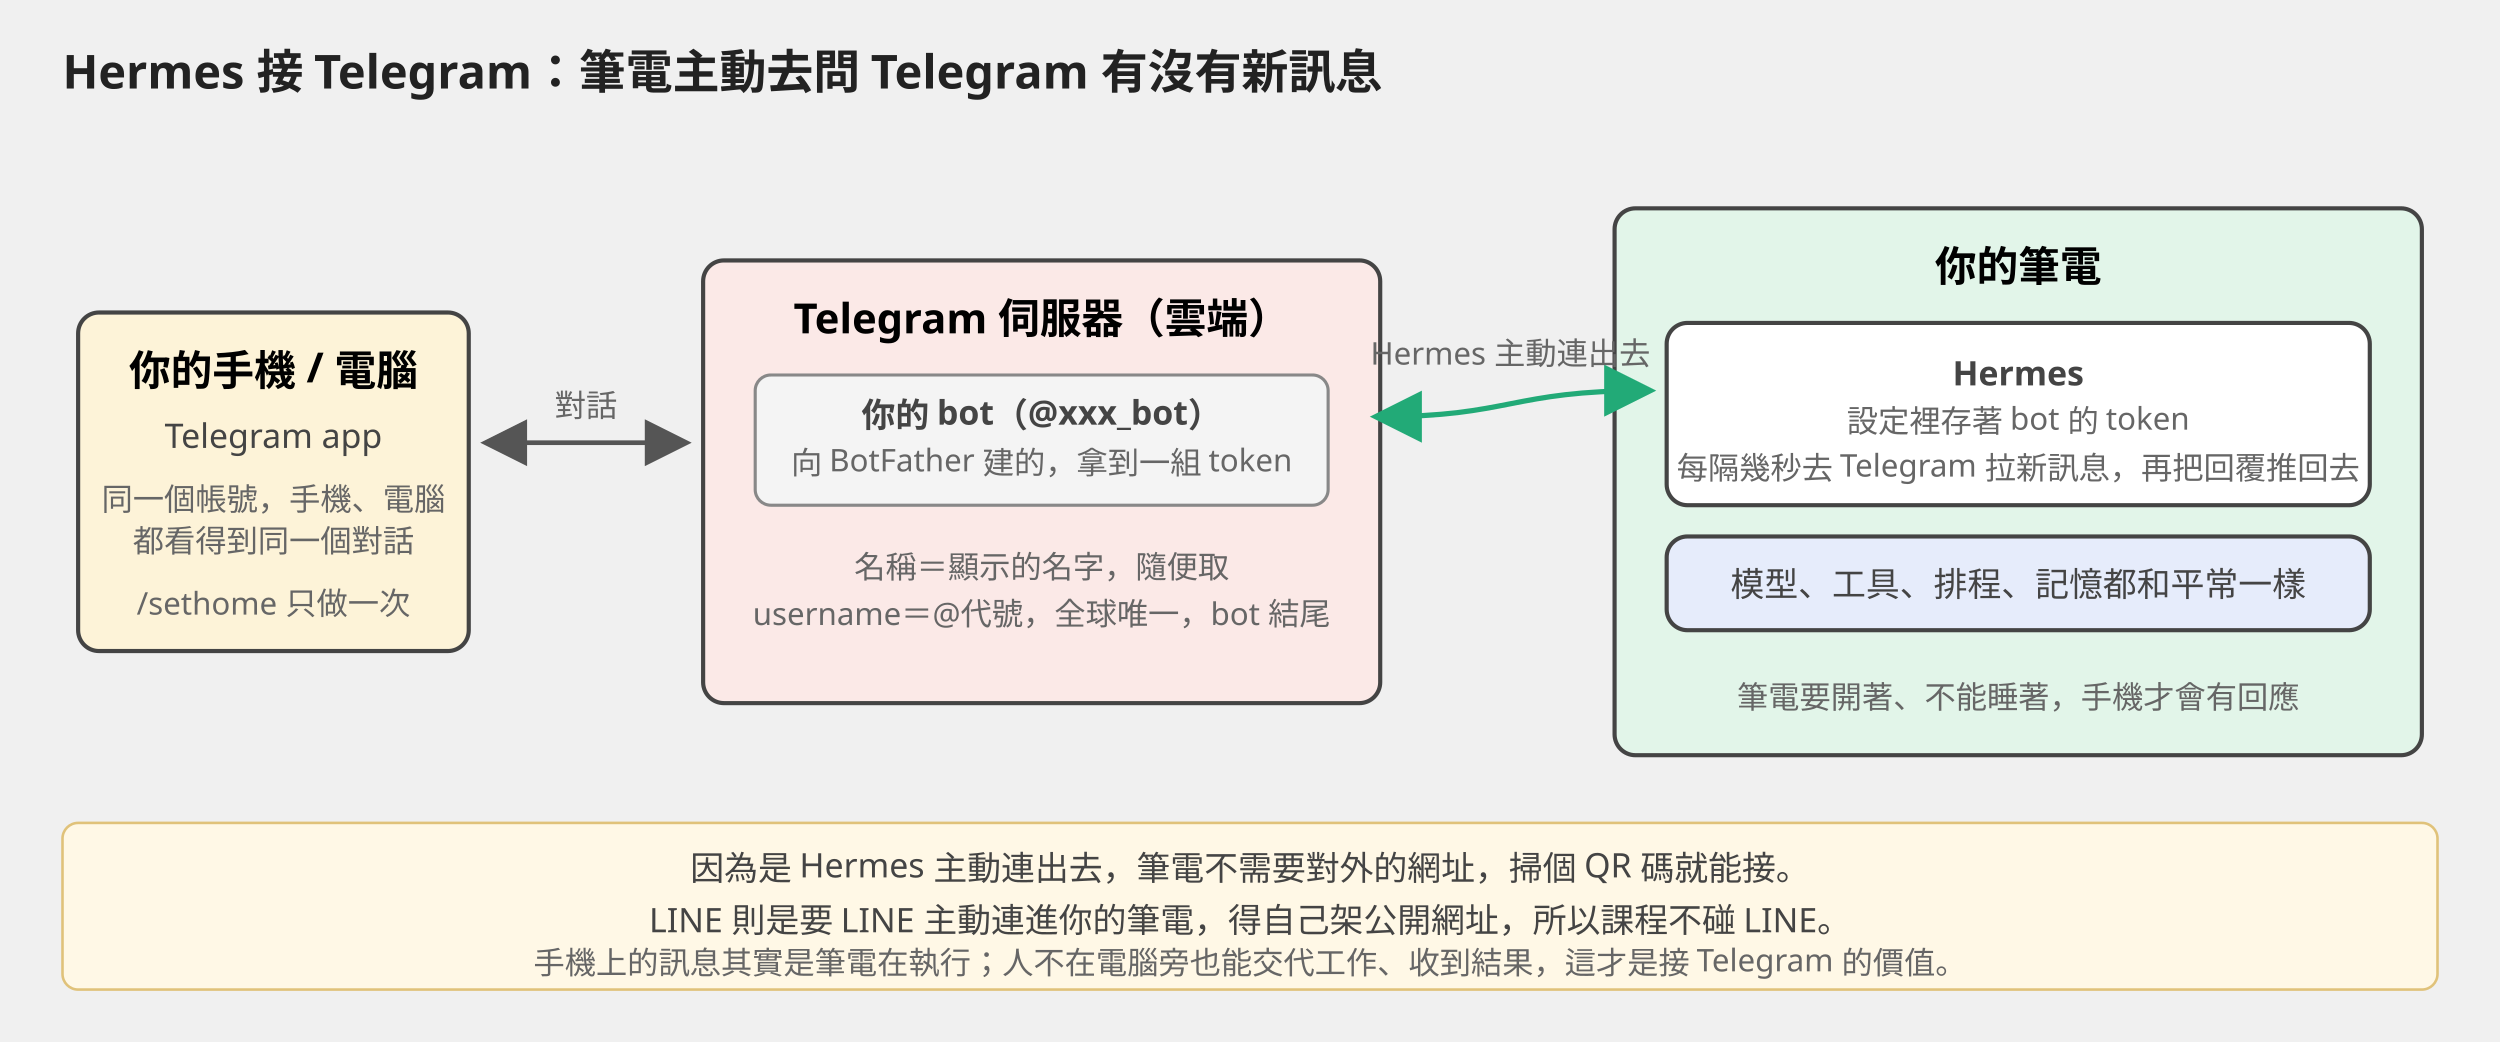
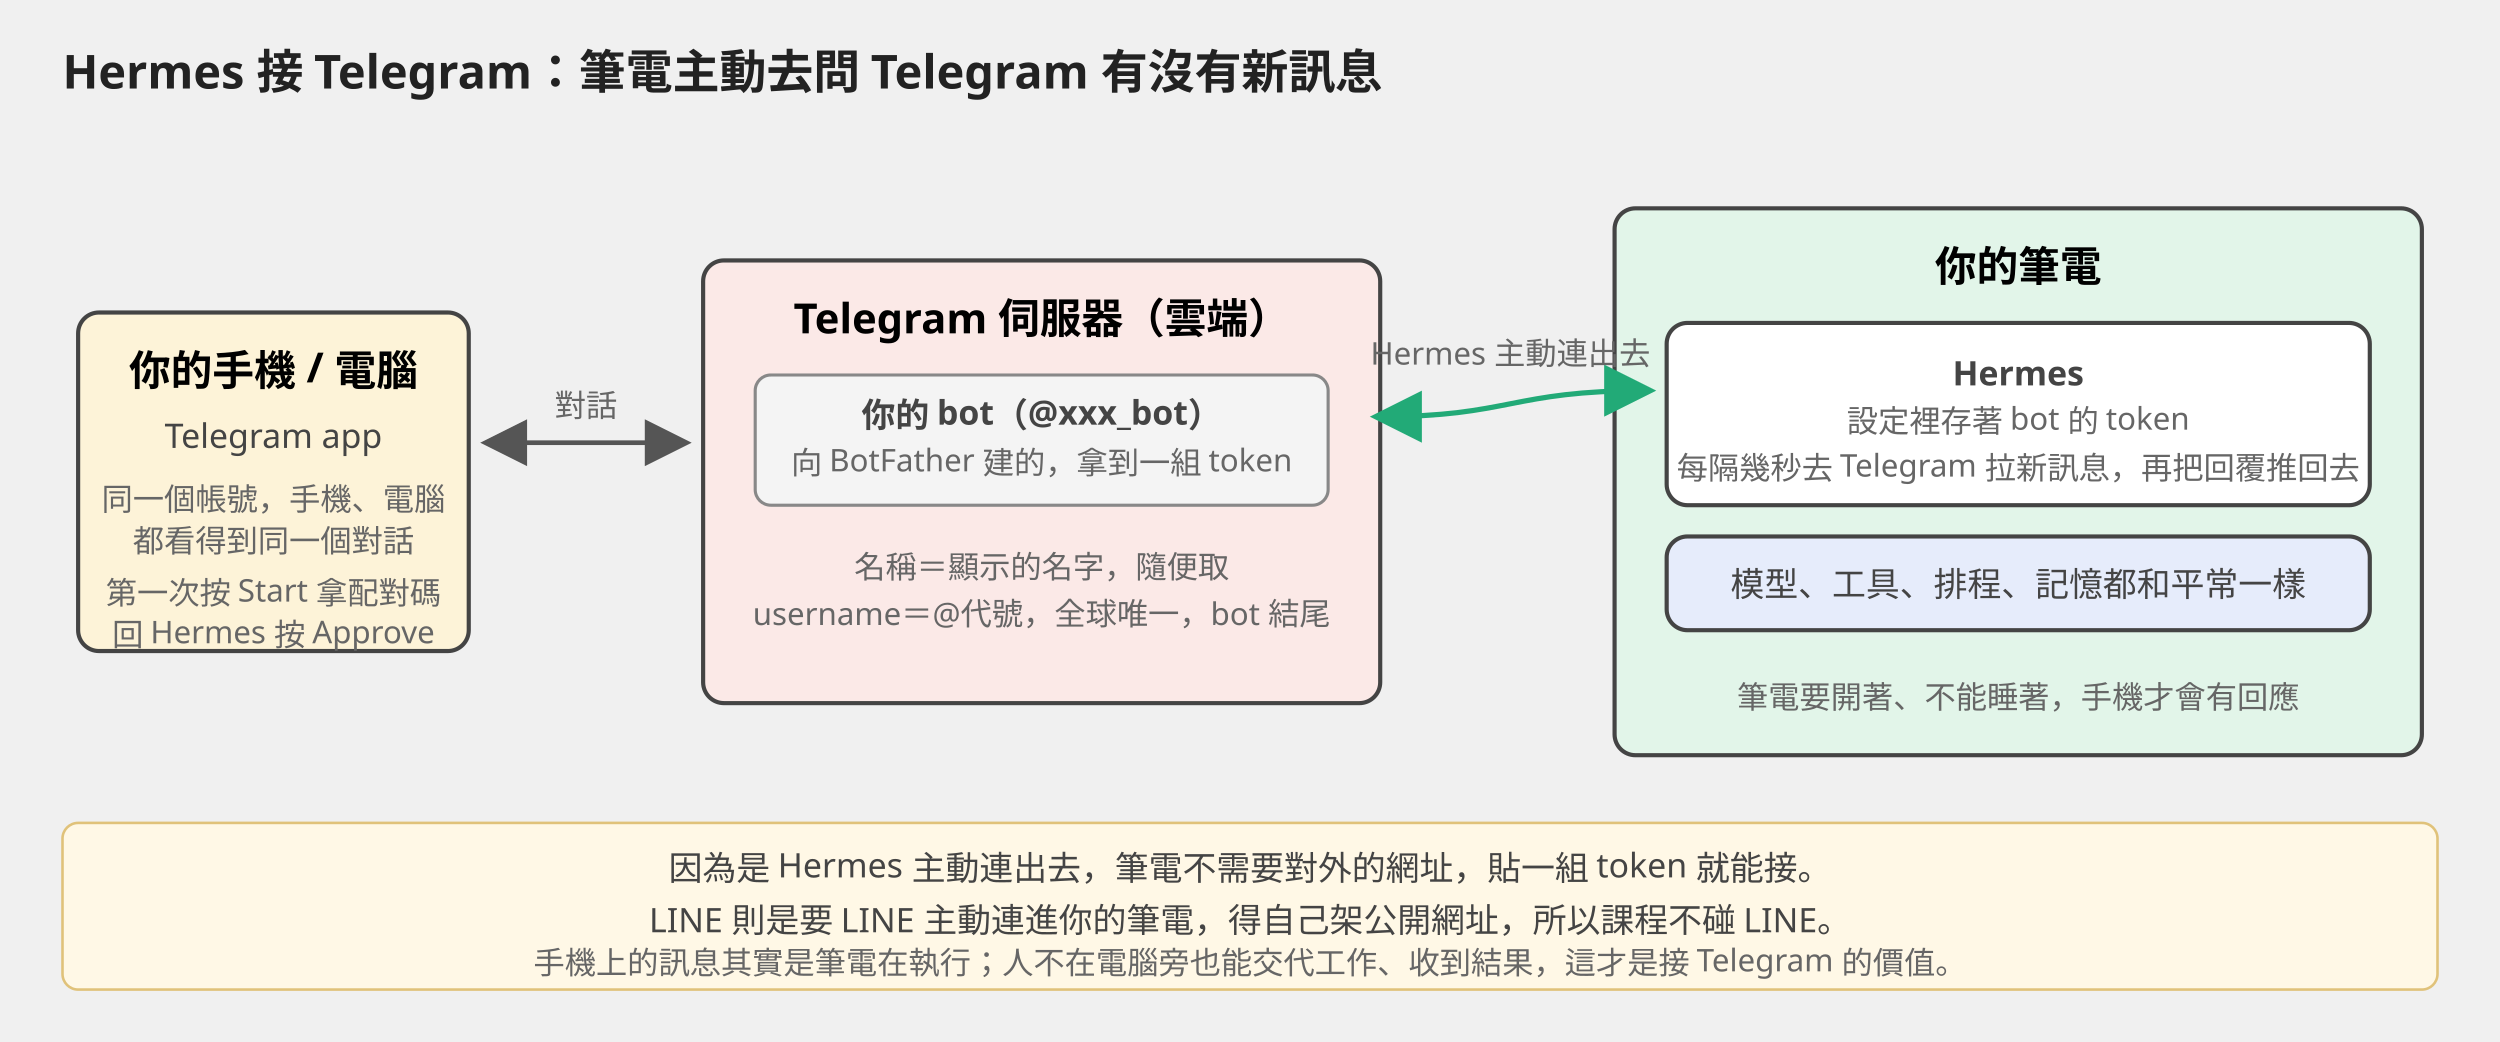
<svg xmlns="http://www.w3.org/2000/svg" width="960" height="400" viewBox="0 0 960 400" font-family="PingFang TC, Noto Sans TC, Microsoft JhengHei, sans-serif" font-size="15">
  <defs>
    <marker id="arr" markerWidth="10" markerHeight="10" refX="8" refY="5" orient="auto-start-reverse">
      <path d="M0,0 L10,5 L0,10 z" fill="#555" />
    </marker>
    <marker id="arrw" markerWidth="10" markerHeight="10" refX="8" refY="5" orient="auto-start-reverse">
      <path d="M0,0 L10,5 L0,10 z" fill="#2a7" />
    </marker>
    <marker id="arro" markerWidth="10" markerHeight="10" refX="8" refY="5" orient="auto-start-reverse">
      <path d="M0,0 L10,5 L0,10 z" fill="#d67d00" />
    </marker>
  </defs>
  <style>
    .box{fill:#fff;stroke:#444;stroke-width:1.6;rx:8}
    .user{fill:#fdf3d8}.model{fill:#e6ecfb}.agent{fill:#e2f5e9}.ext{fill:#fbe9e7}.file{fill:#fff;stroke:#888;stroke-dasharray:4 3}
    .tool{fill:#f4f4f4;stroke:#888;stroke-width:1.2;rx:6}
    .group{fill:none;stroke:#2a7;stroke-width:1.4;stroke-dasharray:6 4;rx:10}
    .lbl{font-weight:700;font-size:16px}.cap{fill:#444;font-size:13px}.small{fill:#666;font-size:12px}
    .title{font-weight:700;font-size:18px;fill:#222}
    .line{stroke:#555;stroke-width:1.8;fill:none;marker-end:url(#arr)}
    .line2{stroke:#555;stroke-width:1.8;fill:none;marker-start:url(#arr);marker-end:url(#arr)}
    .tline{stroke:#2a7;stroke-width:2;fill:none;marker-end:url(#arrw)}
    .tline2{stroke:#2a7;stroke-width:2;fill:none;marker-start:url(#arrw);marker-end:url(#arrw)}
    .oline{stroke:#d67d00;stroke-width:2;fill:none;marker-end:url(#arro)}
    .note{fill:#fff8e6;stroke:#e0c27a;rx:6}
  </style>
  <text x="24" y="34" class="title">Hermes 接 Telegram：筆電主動去問 Telegram 有沒有新訊息</text>
  <rect x="30" y="120" width="150" height="130" class="box user" />
  <text x="105" y="148" text-anchor="middle" class="lbl">你的手機 / 電腦</text>
  <text x="105" y="172" text-anchor="middle" class="cap">Telegram app</text>
  <text x="105" y="196" text-anchor="middle" class="small">同一個帳號，手機、電腦</text>
  <text x="105" y="212" text-anchor="middle" class="small">都看得到同一個對話</text>
-   <text x="105" y="236" text-anchor="middle" class="small">/sethome 只做一次</text>
+   <text x="105" y="232" text-anchor="middle" class="small">第一次按 Start 拿配對碼</text>
+   <text x="105" y="248" text-anchor="middle" class="small">回 Hermes 按 Approve</text>
  <rect x="270" y="100" width="260" height="170" class="box ext" />
  <text x="400" y="128" text-anchor="middle" class="lbl">Telegram 伺服器（雲端）</text>
  <rect x="290" y="144" width="220" height="50" class="tool" />
  <text x="400" y="164" text-anchor="middle" class="cap" font-weight="700">你的 bot（@xxx_bot）</text>
  <text x="400" y="182" text-anchor="middle" class="small">向 BotFather 建的，拿到一組 token</text>
  <text x="400" y="222" text-anchor="middle" class="small">名稱＝顯示的名字，隨便取</text>
  <text x="400" y="240" text-anchor="middle" class="small">username＝@代號，全球唯一，bot 結尾</text>
  <line x1="188" y1="170" x2="262" y2="170" class="line2" />
  <text x="225" y="160" text-anchor="middle" class="small">對話</text>
  <rect x="620" y="80" width="310" height="210" class="box agent" />
  <text x="775" y="108" text-anchor="middle" class="lbl">你的筆電</text>
  <rect x="640" y="124" width="270" height="70" class="box" fill="#fff" />
  <text x="775" y="148" text-anchor="middle" class="cap" font-weight="700">Hermes</text>
  <text x="775" y="166" text-anchor="middle" class="small">設定裡存著 bot 的 token</text>
  <text x="775" y="184" text-anchor="middle" class="small">每隔幾秒去 Telegram 拉新訊息，再把回覆推回去</text>
  <rect x="640" y="206" width="270" height="36" class="box model" />
  <text x="775" y="229" text-anchor="middle" class="cap">模型、工具、排程、記憶都和平常一樣</text>
  <text x="775" y="272" text-anchor="middle" class="small">筆電要開著、不能睡著，手機才會有回應</text>
  <path d="M530,160 C580,160 580,150 632,150" class="tline2" />
  <text x="580" y="140" text-anchor="middle" class="small" fill="#2a7">Hermes 主動連出去</text>
  <rect x="24" y="316" width="912" height="64" class="note" />
-   <text x="480" y="338" text-anchor="middle" class="cap">因為是 Hermes 主動連出去，筆電不需要對外的網址，掃個 QR 碼就能接。</text>
+   <text x="480" y="338" text-anchor="middle" class="cap">因為是 Hermes 主動連出去，筆電不需要對外的網址，貼一組 token 就能接。</text>
  <text x="480" y="358" text-anchor="middle" class="cap">LINE 則是要 LINE 主動連進你的筆電，得自己架公開網址，所以課程不碰 LINE。</text>
  <text x="480" y="374" text-anchor="middle" class="small">手機上的訊息其實是筆電在執行；人不在電腦旁也能交代工作、收到結果，這才是接 Telegram 的價值。</text>
</svg>
